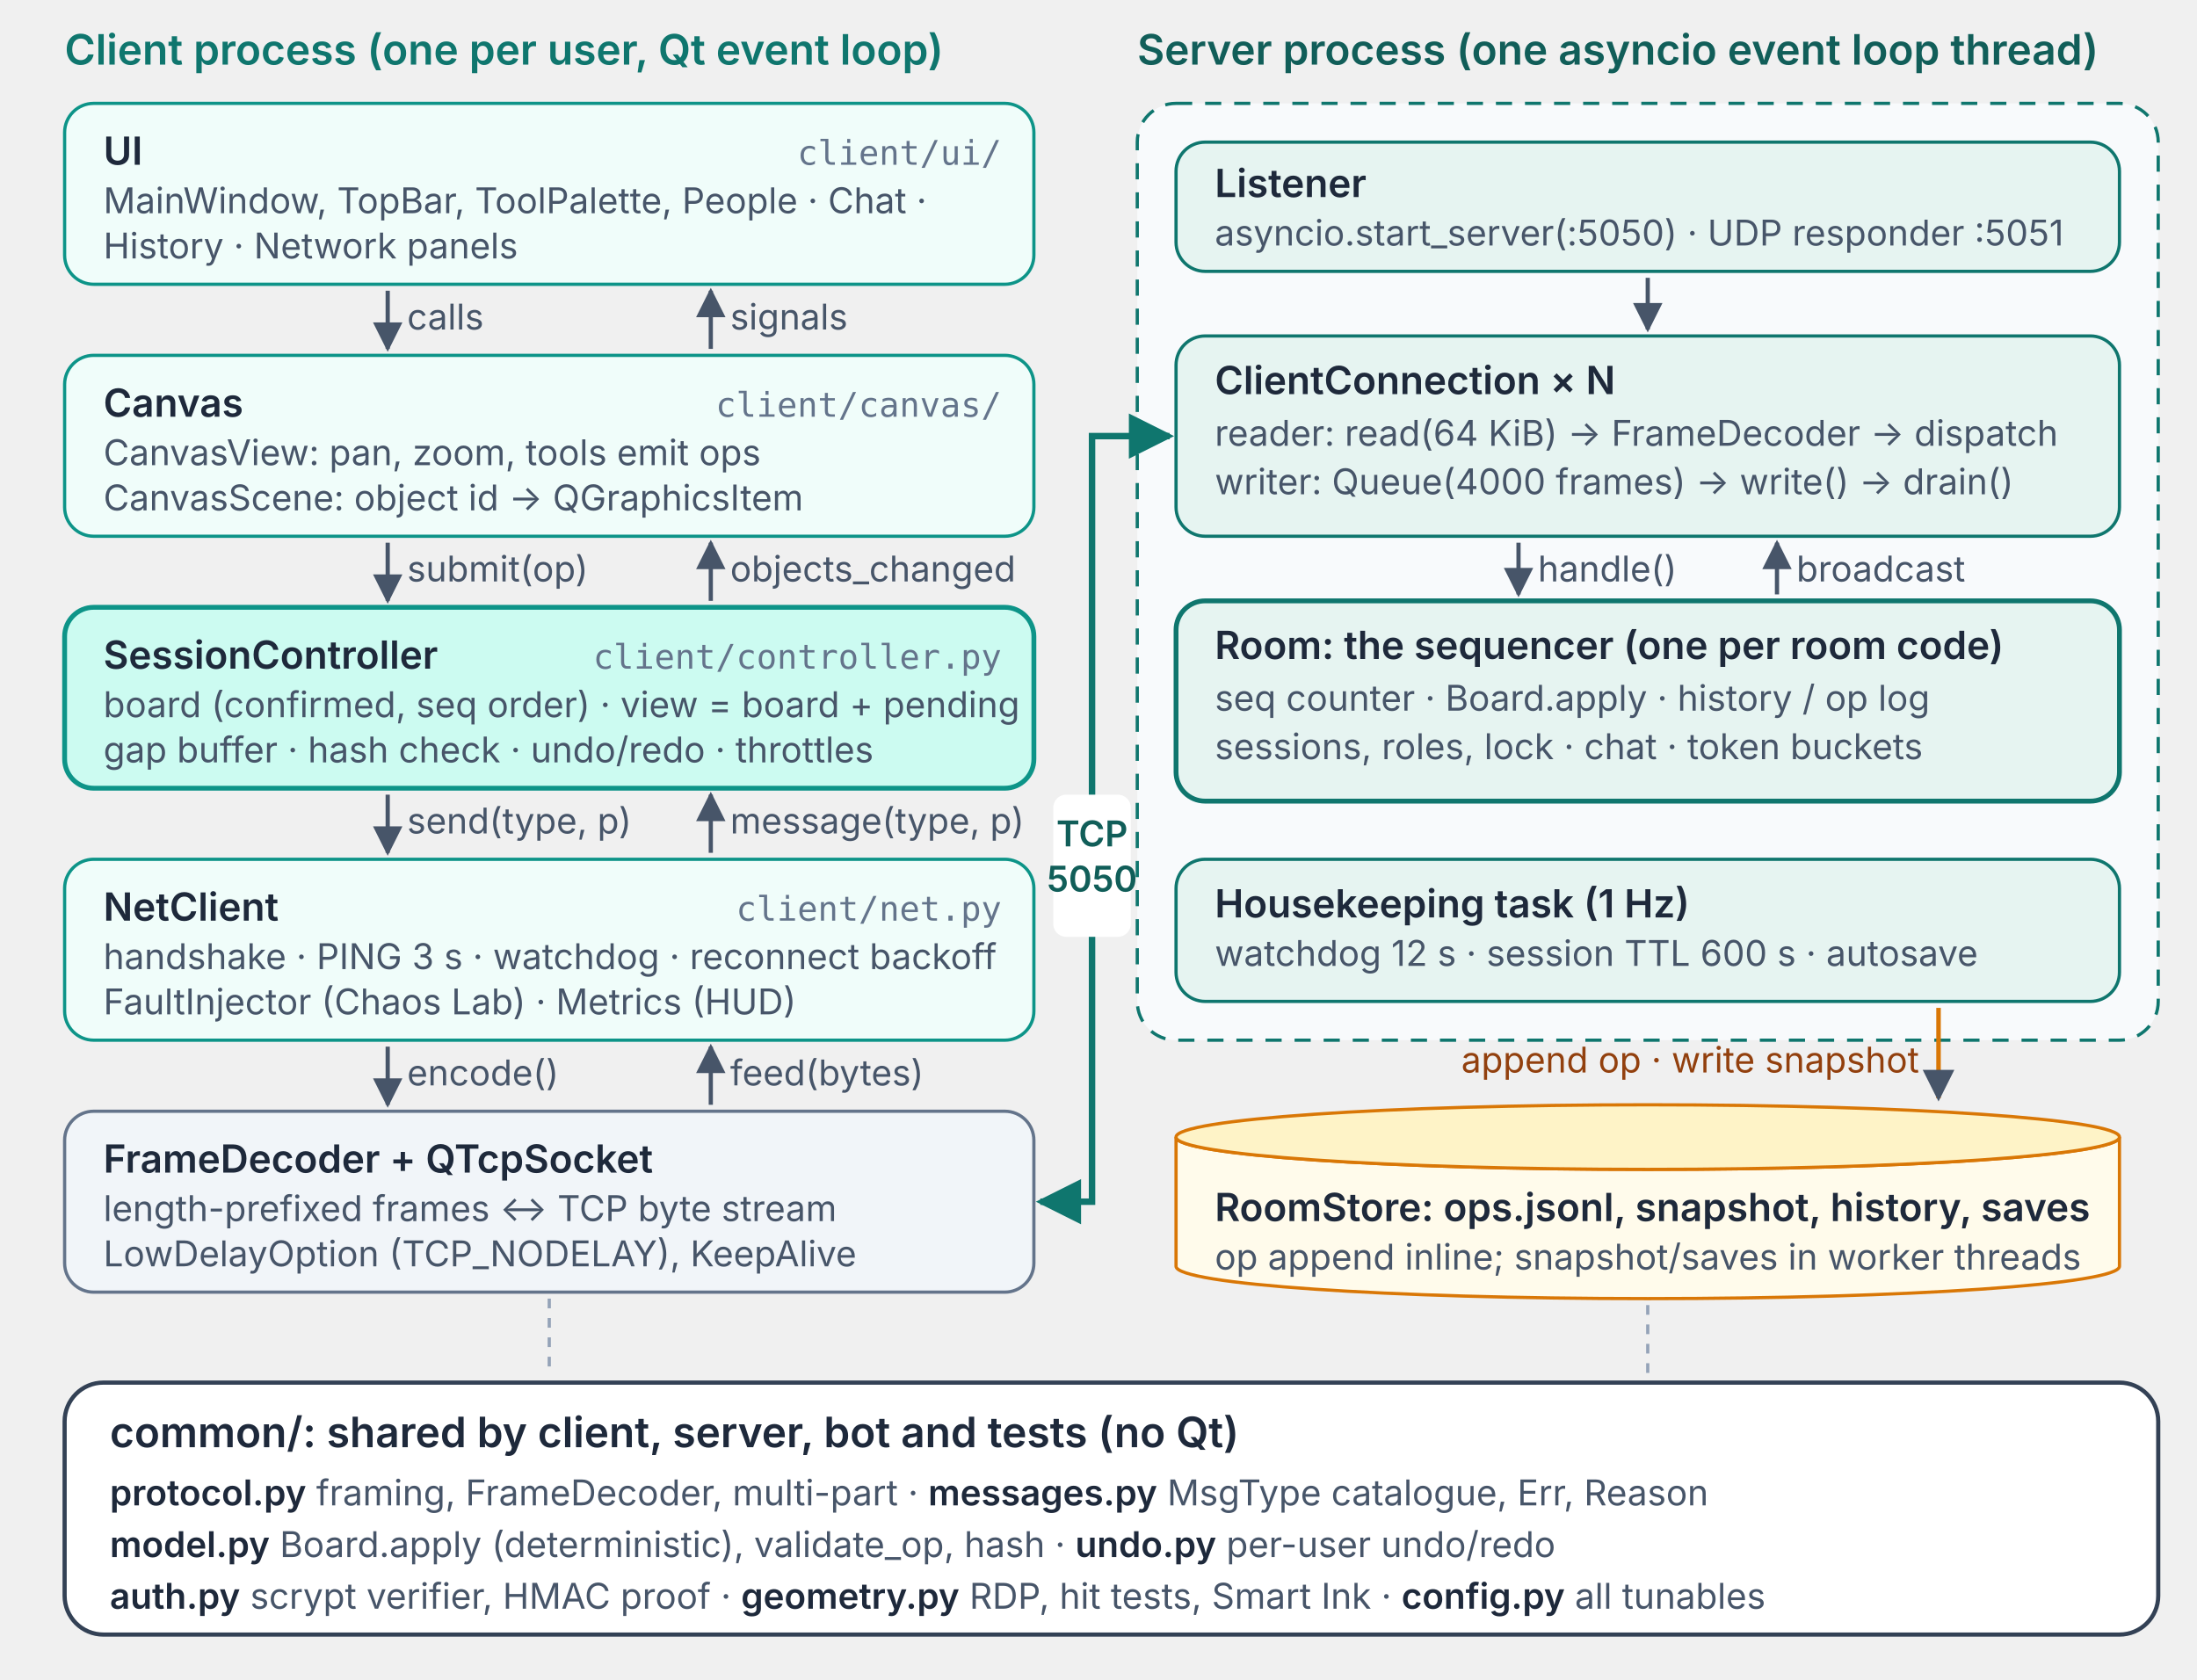
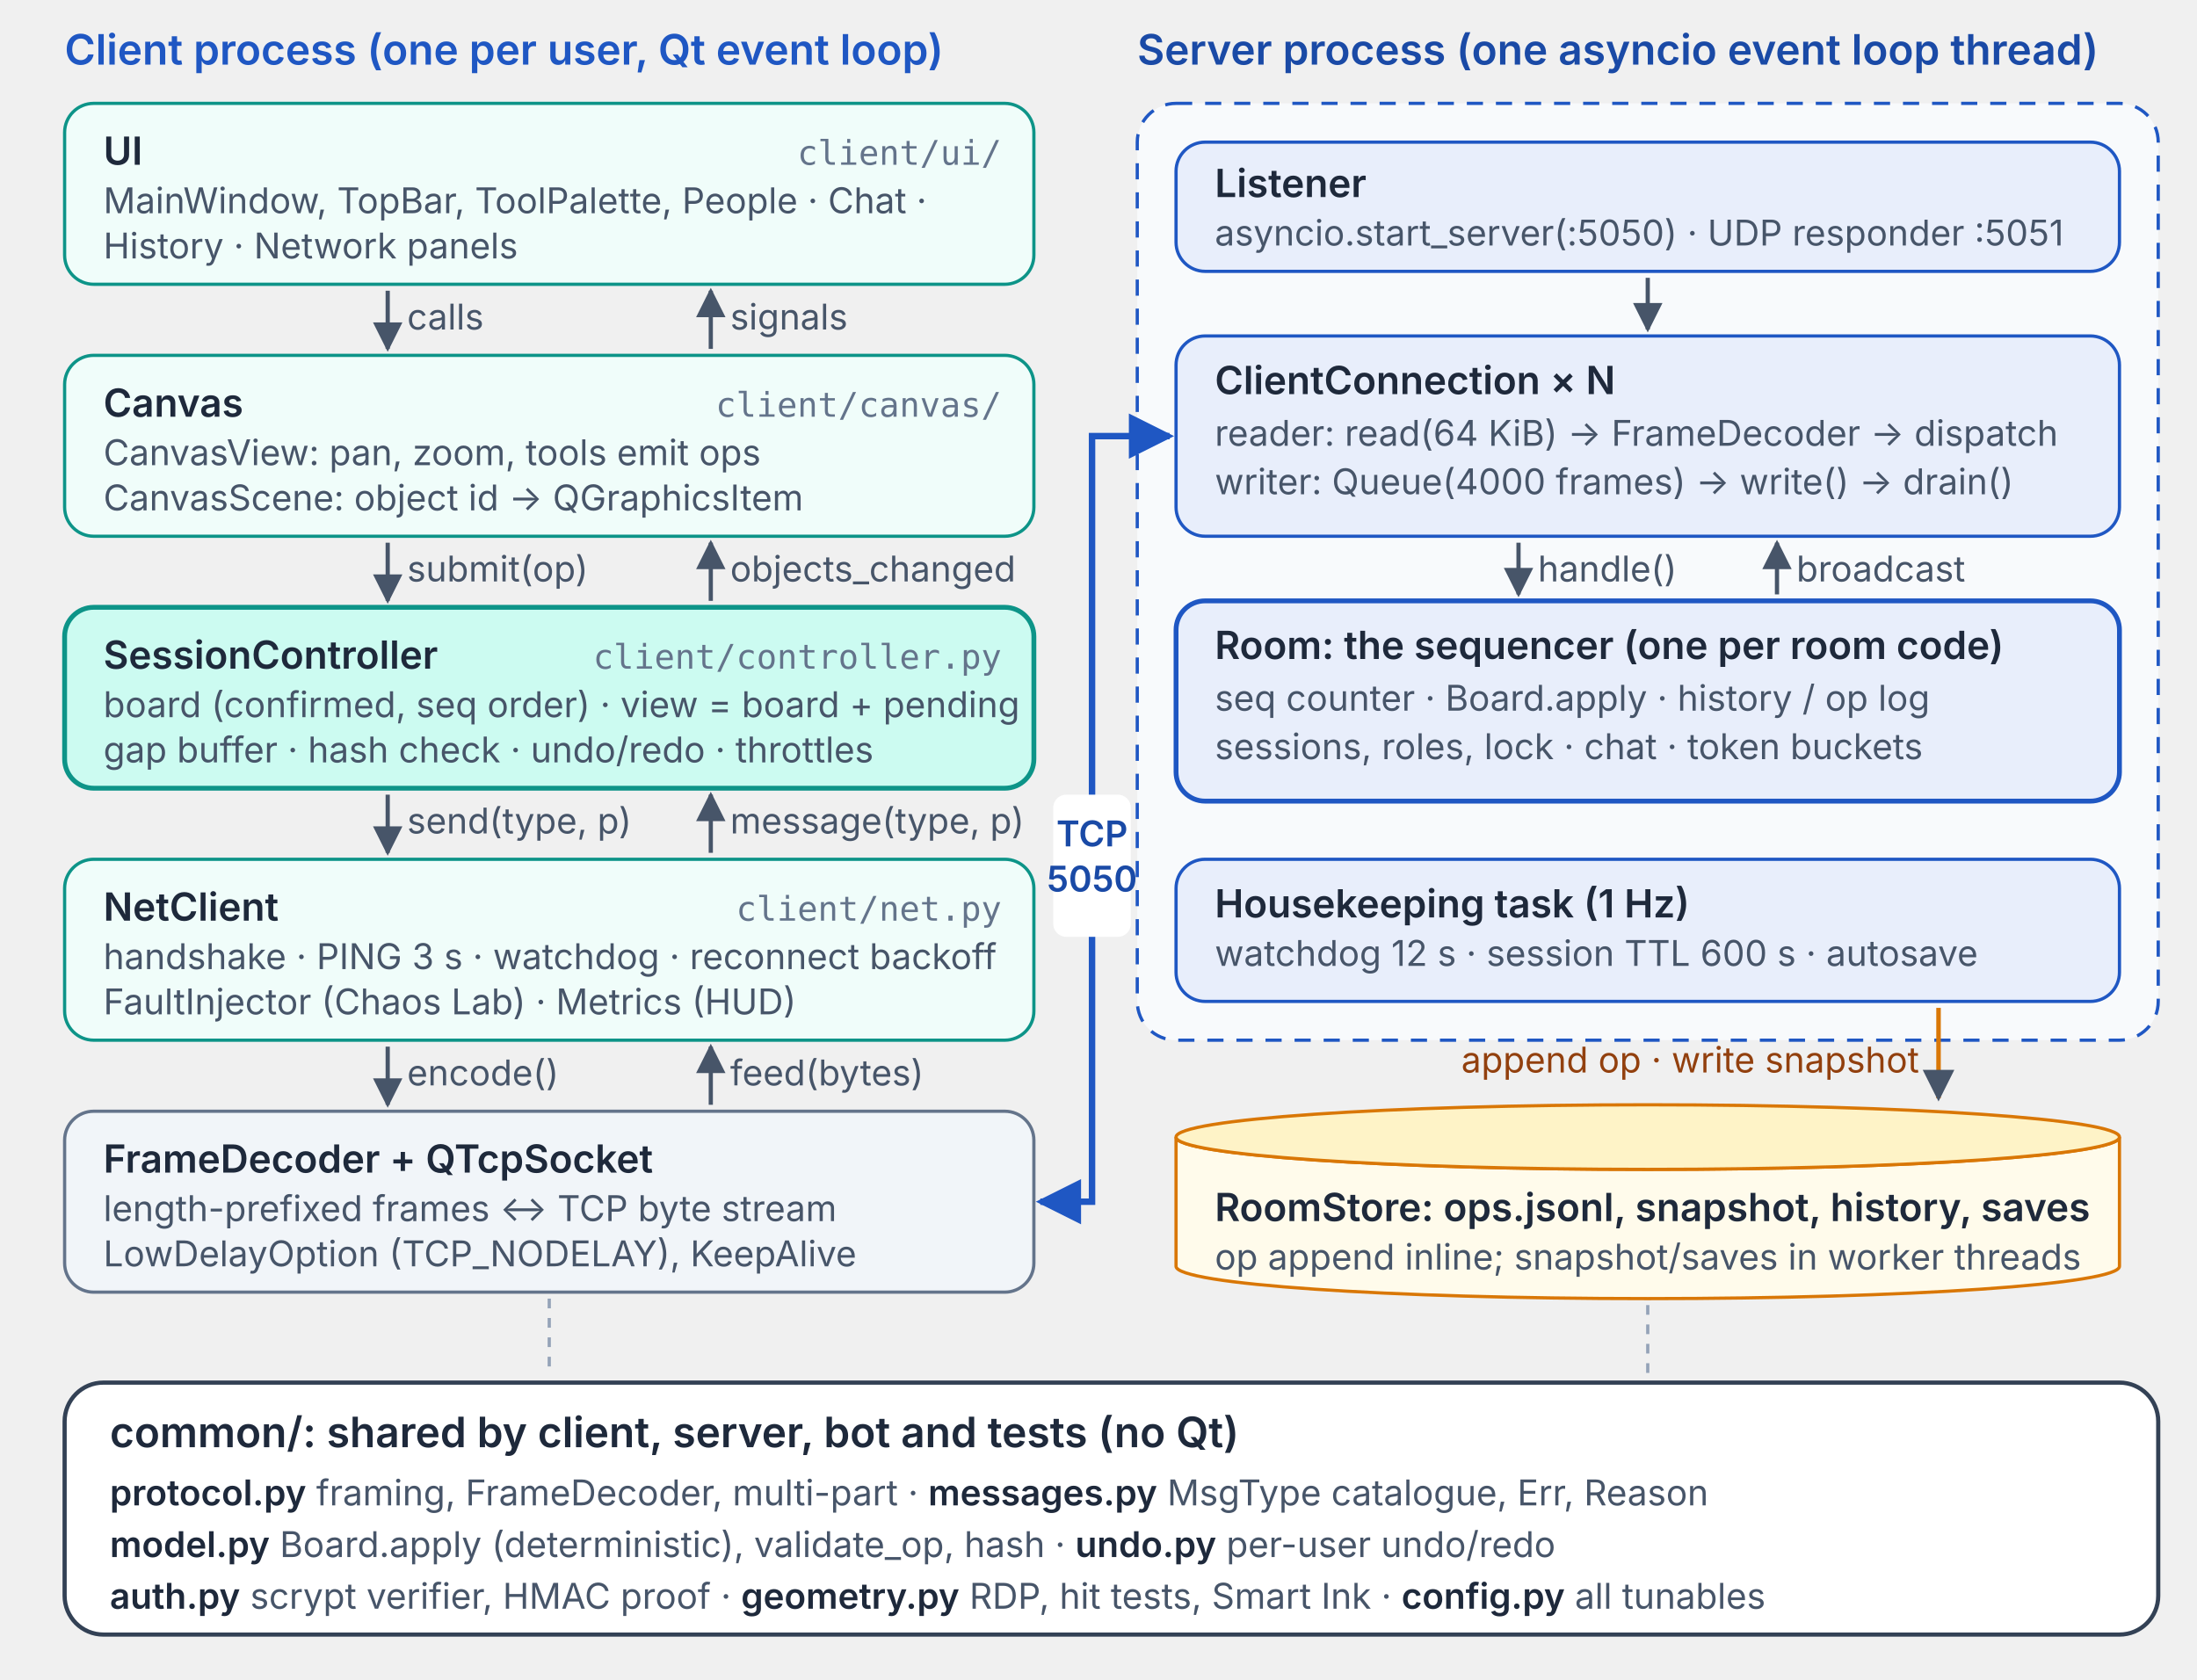
<svg xmlns="http://www.w3.org/2000/svg" viewBox="0 0 680 520" role="img" aria-label="Client and server internal layers">
  <style>
    text { font-family: Inter, "Helvetica Neue", Arial, sans-serif; font-size: 12px; fill: #1e293b; }
    .s { font-size: 11px; fill: #475569; }
    .b { font-weight: 600; }
    .h { font-size: 13px; font-weight: 600; }
    .m { font-family: "JetBrains Mono", Menlo, monospace; font-size: 10.5px; fill: #64748b; }
  </style>
  <defs>
    <marker id="d2-a" viewBox="0 0 10 10" refX="9" refY="5" markerWidth="7" markerHeight="7" orient="auto-start-reverse">
      <path d="M0 0 L10 5 L0 10 z" fill="#475569" />
    </marker>
    <marker id="d2-ai" viewBox="0 0 10 10" refX="9" refY="5" markerWidth="7" markerHeight="7" orient="auto-start-reverse">
-       <path d="M0 0 L10 5 L0 10 z" fill="#0f766e" />
+       <path d="M0 0 L10 5 L0 10 z" fill="#1f57c3" />
    </marker>
  </defs>
-   <text x="20" y="20" class="h" style="fill:#0f766e">Client process (one per user, Qt event loop)</text>
+   <text x="20" y="20" class="h" style="fill:#1f57c3">Client process (one per user, Qt event loop)</text>
  <rect x="20" y="32" width="300" height="56" rx="9" fill="#f0fdfa" stroke="#0d9488" />
  <text x="32" y="51" class="b">UI</text>
  <text x="32" y="66" class="s">MainWindow, TopBar, ToolPalette, People · Chat ·</text>
  <text x="32" y="80" class="s">History · Network panels</text>
  <text x="310" y="51" class="m" text-anchor="end">client/ui/</text>
  <rect x="20" y="110" width="300" height="56" rx="9" fill="#f0fdfa" stroke="#0d9488" />
  <text x="32" y="129" class="b">Canvas</text>
  <text x="32" y="144" class="s">CanvasView: pan, zoom, tools emit ops</text>
  <text x="32" y="158" class="s">CanvasScene: object id → QGraphicsItem</text>
  <text x="310" y="129" class="m" text-anchor="end">client/canvas/</text>
  <rect x="20" y="188" width="300" height="56" rx="9" fill="#ccfbf1" stroke="#0d9488" stroke-width="1.5" />
  <text x="32" y="207" class="b">SessionController</text>
  <text x="32" y="222" class="s">board (confirmed, seq order) · view = board + pending</text>
  <text x="32" y="236" class="s">gap buffer · hash check · undo/redo · throttles</text>
  <text x="310" y="207" class="m" text-anchor="end">client/controller.py</text>
  <rect x="20" y="266" width="300" height="56" rx="9" fill="#f0fdfa" stroke="#0d9488" />
  <text x="32" y="285" class="b">NetClient</text>
  <text x="32" y="300" class="s">handshake · PING 3 s · watchdog · reconnect backoff</text>
  <text x="32" y="314" class="s">FaultInjector (Chaos Lab) · Metrics (HUD)</text>
  <text x="310" y="285" class="m" text-anchor="end">client/net.py</text>
  <rect x="20" y="344" width="300" height="56" rx="9" fill="#f1f5f9" stroke="#64748b" />
  <text x="32" y="363" class="b">FrameDecoder + QTcpSocket</text>
  <text x="32" y="378" class="s">length-prefixed frames ↔ TCP byte stream</text>
  <text x="32" y="392" class="s">LowDelayOption (TCP_NODELAY), KeepAlive</text>
  <g stroke="#475569" stroke-width="1.3" fill="none">
    <line x1="120" y1="90" x2="120" y2="108" marker-end="url(#d2-a)" />
    <line x1="220" y1="108" x2="220" y2="90" marker-end="url(#d2-a)" />
    <line x1="120" y1="168" x2="120" y2="186" marker-end="url(#d2-a)" />
    <line x1="220" y1="186" x2="220" y2="168" marker-end="url(#d2-a)" />
    <line x1="120" y1="246" x2="120" y2="264" marker-end="url(#d2-a)" />
    <line x1="220" y1="264" x2="220" y2="246" marker-end="url(#d2-a)" />
    <line x1="120" y1="324" x2="120" y2="342" marker-end="url(#d2-a)" />
    <line x1="220" y1="342" x2="220" y2="324" marker-end="url(#d2-a)" />
  </g>
  <text x="126" y="102" class="s">calls</text>
  <text x="226" y="102" class="s">signals</text>
  <text x="126" y="180" class="s">submit(op)</text>
  <text x="226" y="180" class="s">objects_changed</text>
  <text x="126" y="258" class="s">send(type, p)</text>
  <text x="226" y="258" class="s">message(type, p)</text>
  <text x="126" y="336" class="s">encode()</text>
  <text x="226" y="336" class="s">feed(bytes)</text>
-   <text x="352" y="20" class="h" style="fill:#115e59">Server process (one asyncio event loop thread)</text>
-   <rect x="352" y="32" width="316" height="290" rx="12" fill="#f8fafc" stroke="#0f766e" stroke-dasharray="5 4" />
-   <rect x="364" y="44" width="292" height="40" rx="9" fill="#e6f4f1" stroke="#0f766e" />
+   <text x="352" y="20" class="h" style="fill:#1a4aa6">Server process (one asyncio event loop thread)</text>
+   <rect x="352" y="32" width="316" height="290" rx="12" fill="#f8fafc" stroke="#1f57c3" stroke-dasharray="5 4" />
+   <rect x="364" y="44" width="292" height="40" rx="9" fill="#e8eefb" stroke="#1f57c3" />
  <text x="376" y="61" class="b">Listener</text>
  <text x="376" y="76" class="s">asyncio.start_server(:5050) · UDP responder :5051</text>
-   <rect x="364" y="104" width="292" height="62" rx="9" fill="#e6f4f1" stroke="#0f766e" />
+   <rect x="364" y="104" width="292" height="62" rx="9" fill="#e8eefb" stroke="#1f57c3" />
  <text x="376" y="122" class="b">ClientConnection × N</text>
  <text x="376" y="138" class="s">reader: read(64 KiB) → FrameDecoder → dispatch</text>
  <text x="376" y="153" class="s">writer: Queue(4000 frames) → write() → drain()</text>
-   <rect x="364" y="186" width="292" height="62" rx="9" fill="#e6f4f1" stroke="#0f766e" stroke-width="1.5" />
+   <rect x="364" y="186" width="292" height="62" rx="9" fill="#e8eefb" stroke="#1f57c3" stroke-width="1.5" />
  <text x="376" y="204" class="b">Room: the sequencer (one per room code)</text>
  <text x="376" y="220" class="s">seq counter · Board.apply · history / op log</text>
  <text x="376" y="235" class="s">sessions, roles, lock · chat · token buckets</text>
-   <rect x="364" y="266" width="292" height="44" rx="9" fill="#e6f4f1" stroke="#0f766e" />
+   <rect x="364" y="266" width="292" height="44" rx="9" fill="#e8eefb" stroke="#1f57c3" />
  <text x="376" y="284" class="b">Housekeeping task (1 Hz)</text>
  <text x="376" y="299" class="s">watchdog 12 s · session TTL 600 s · autosave</text>
  <g stroke="#475569" stroke-width="1.3" fill="none">
    <line x1="510" y1="86" x2="510" y2="102" marker-end="url(#d2-a)" />
    <line x1="470" y1="168" x2="470" y2="184" marker-end="url(#d2-a)" />
    <line x1="550" y1="184" x2="550" y2="168" marker-end="url(#d2-a)" />
  </g>
  <text x="476" y="180" class="s">handle()</text>
  <text x="556" y="180" class="s">broadcast</text>
  <path d="M364 352 a146 10 0 0 0 292 0 v40 a146 10 0 0 1 -292 0 z" fill="#fffbeb" stroke="#d97706" />
  <ellipse cx="510" cy="352" rx="146" ry="10" fill="#fef3c7" stroke="#d97706" />
  <text x="376" y="378" class="b">RoomStore: ops.jsonl, snapshot, history, saves</text>
  <text x="376" y="393" class="s">op append inline; snapshot/saves in worker threads</text>
  <path d="M600 312 V340" stroke="#d97706" stroke-width="1.4" fill="none" marker-end="url(#d2-a)" />
  <text x="594" y="332" class="s" text-anchor="end" style="fill:#92400e">append op · write snapshot</text>
-   <path d="M322 372 H338 V135 H362" fill="none" stroke="#0f766e" stroke-width="2" marker-start="url(#d2-ai)" marker-end="url(#d2-ai)" />
+   <path d="M322 372 H338 V135 H362" fill="none" stroke="#1f57c3" stroke-width="2" marker-start="url(#d2-ai)" marker-end="url(#d2-ai)" />
  <rect x="326" y="246" width="24" height="44" rx="4" fill="#ffffff" />
-   <text x="338" y="262" class="s b" text-anchor="middle" style="fill:#115e59">TCP</text>
-   <text x="338" y="276" class="s b" text-anchor="middle" style="fill:#115e59">5050</text>
+   <text x="338" y="262" class="s b" text-anchor="middle" style="fill:#1a4aa6">TCP</text>
+   <text x="338" y="276" class="s b" text-anchor="middle" style="fill:#1a4aa6">5050</text>
  <rect x="20" y="428" width="648" height="78" rx="12" fill="#ffffff" stroke="#334155" stroke-width="1.3" />
  <text x="34" y="448" class="h">common/: shared by client, server, bot and tests (no Qt)</text>
  <text x="34" y="466" class="s">
    <tspan class="b" style="fill:#1e293b">protocol.py</tspan> framing, FrameDecoder, multi-part · <tspan class="b" style="fill:#1e293b">messages.py</tspan> MsgType catalogue, Err, Reason</text>
  <text x="34" y="482" class="s">
    <tspan class="b" style="fill:#1e293b">model.py</tspan> Board.apply (deterministic), validate_op, hash · <tspan class="b" style="fill:#1e293b">undo.py</tspan> per-user undo/redo</text>
  <text x="34" y="498" class="s">
    <tspan class="b" style="fill:#1e293b">auth.py</tspan> scrypt verifier, HMAC proof · <tspan class="b" style="fill:#1e293b">geometry.py</tspan> RDP, hit tests, Smart Ink · <tspan class="b" style="fill:#1e293b">config.py</tspan> all tunables</text>
  <line x1="170" y1="402" x2="170" y2="426" stroke="#94a3b8" stroke-dasharray="3 3" />
  <line x1="510" y1="404" x2="510" y2="426" stroke="#94a3b8" stroke-dasharray="3 3" />
</svg>
